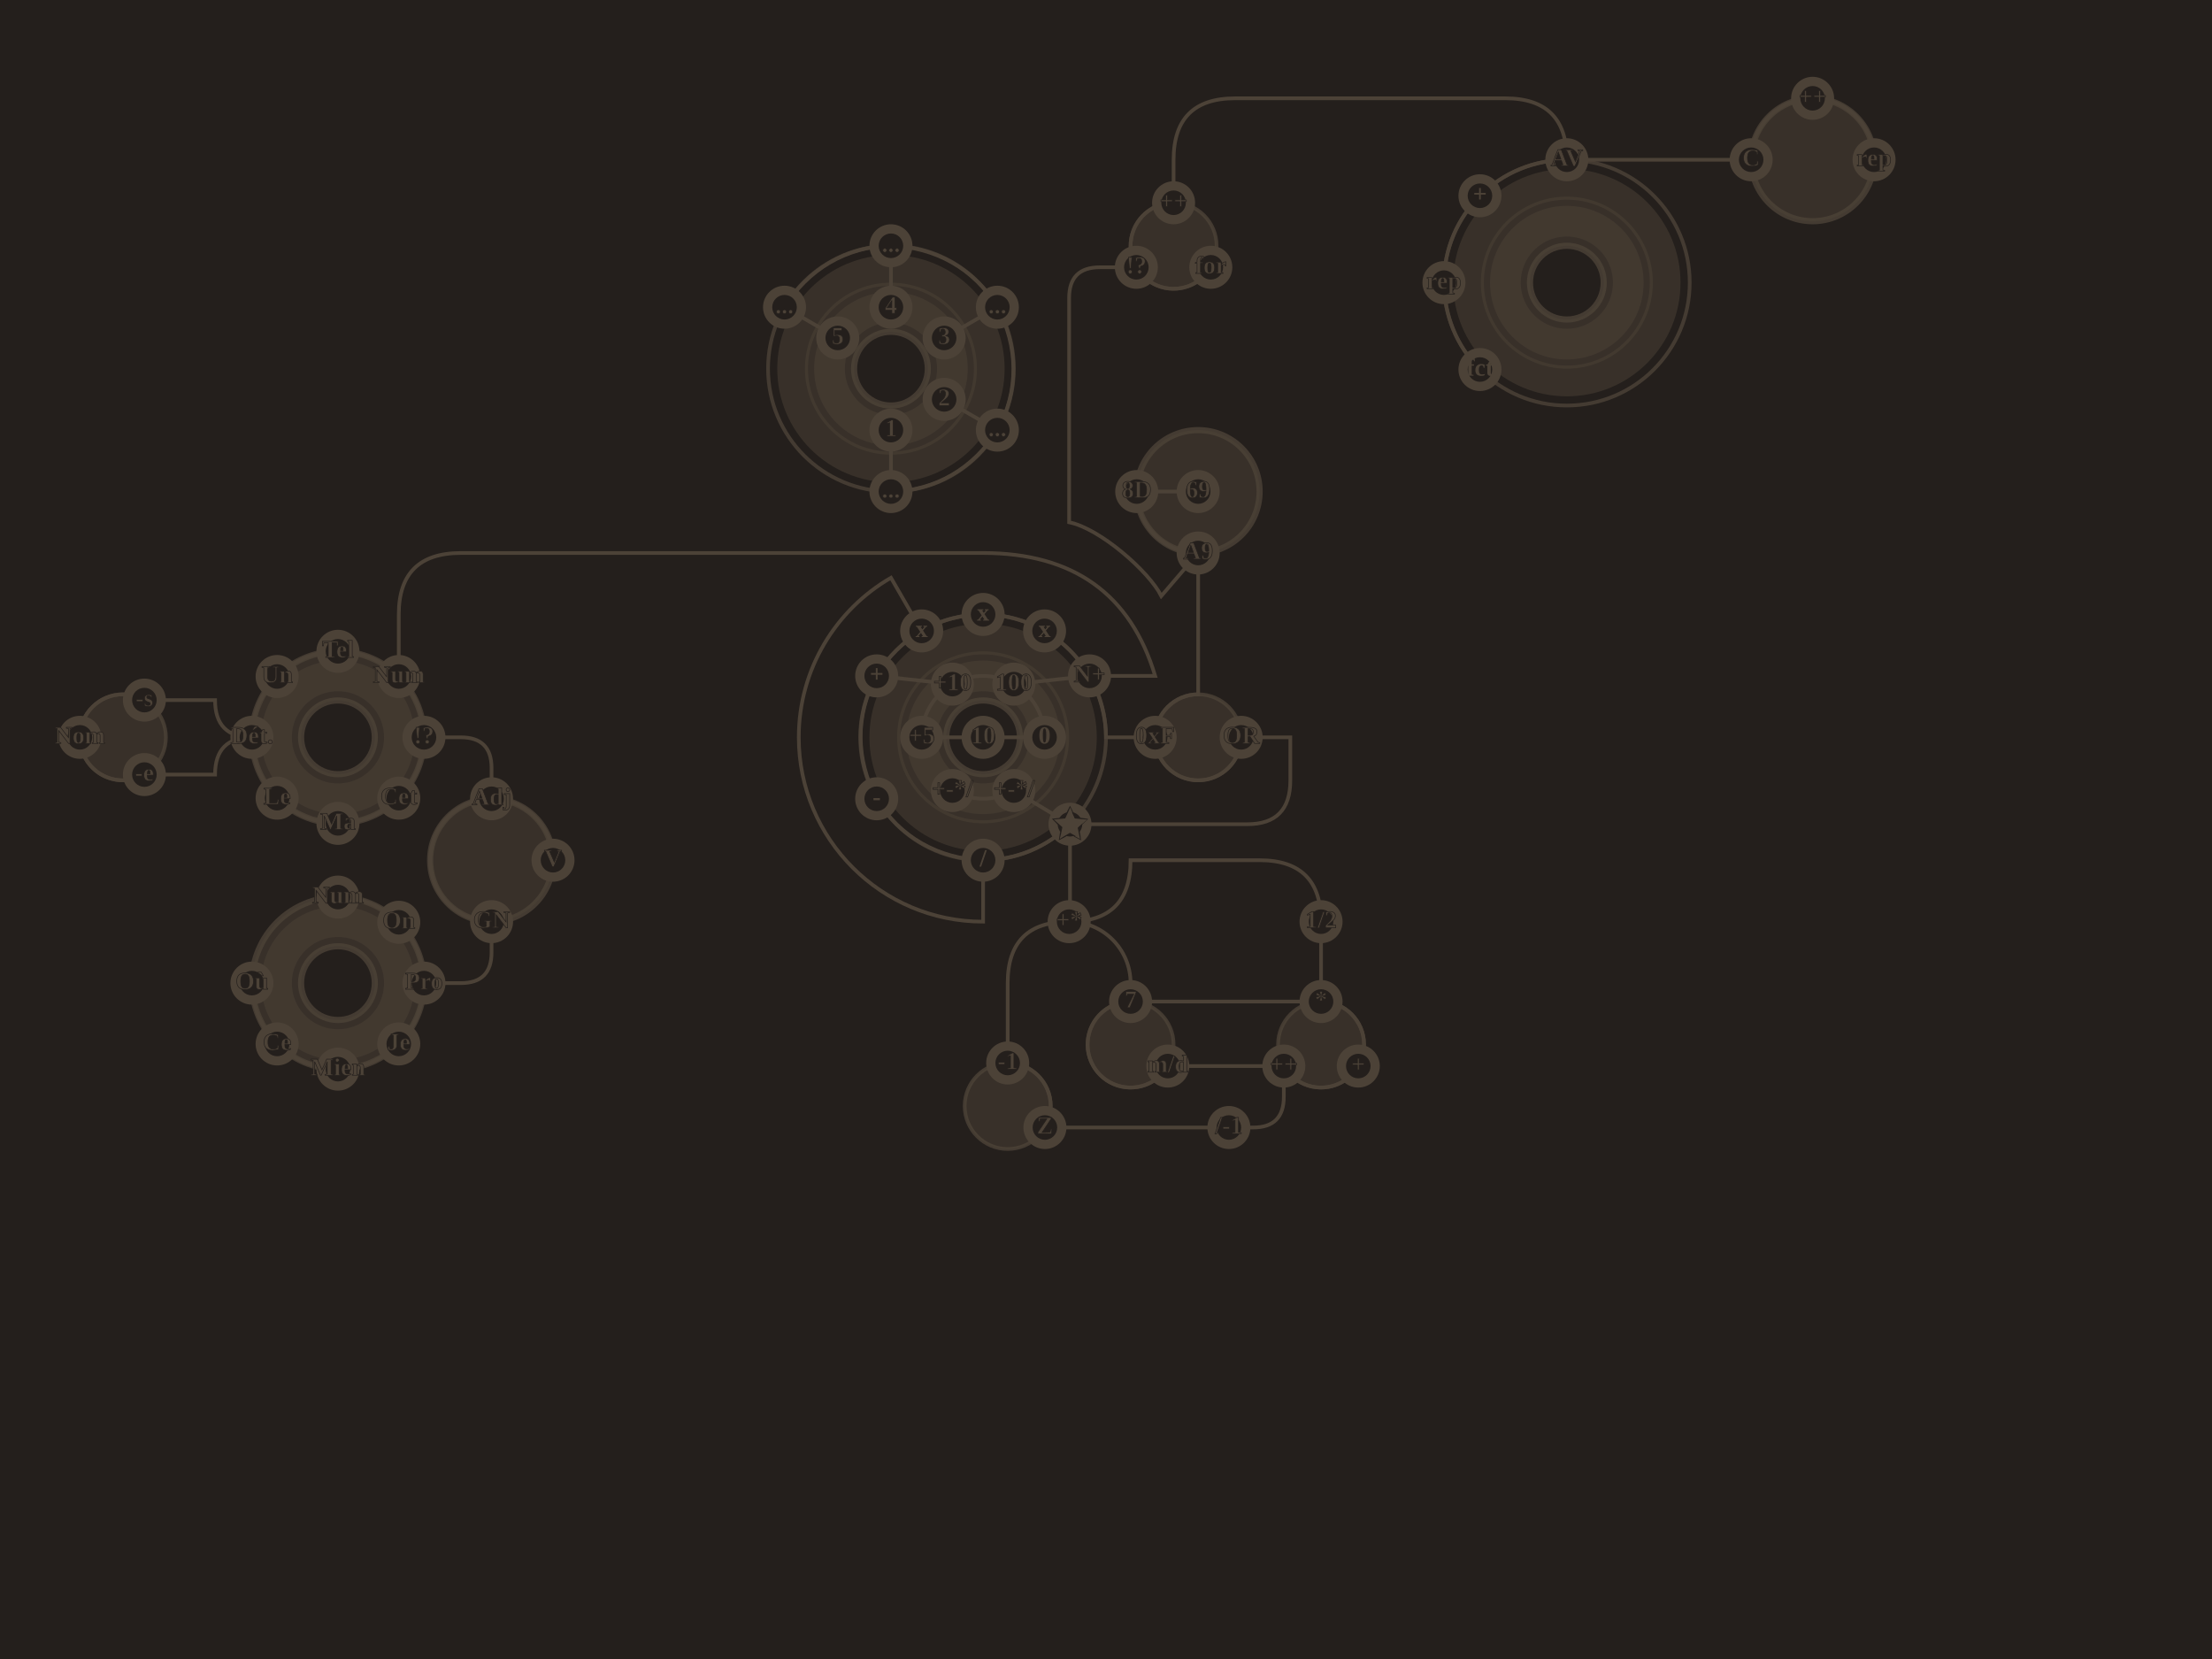
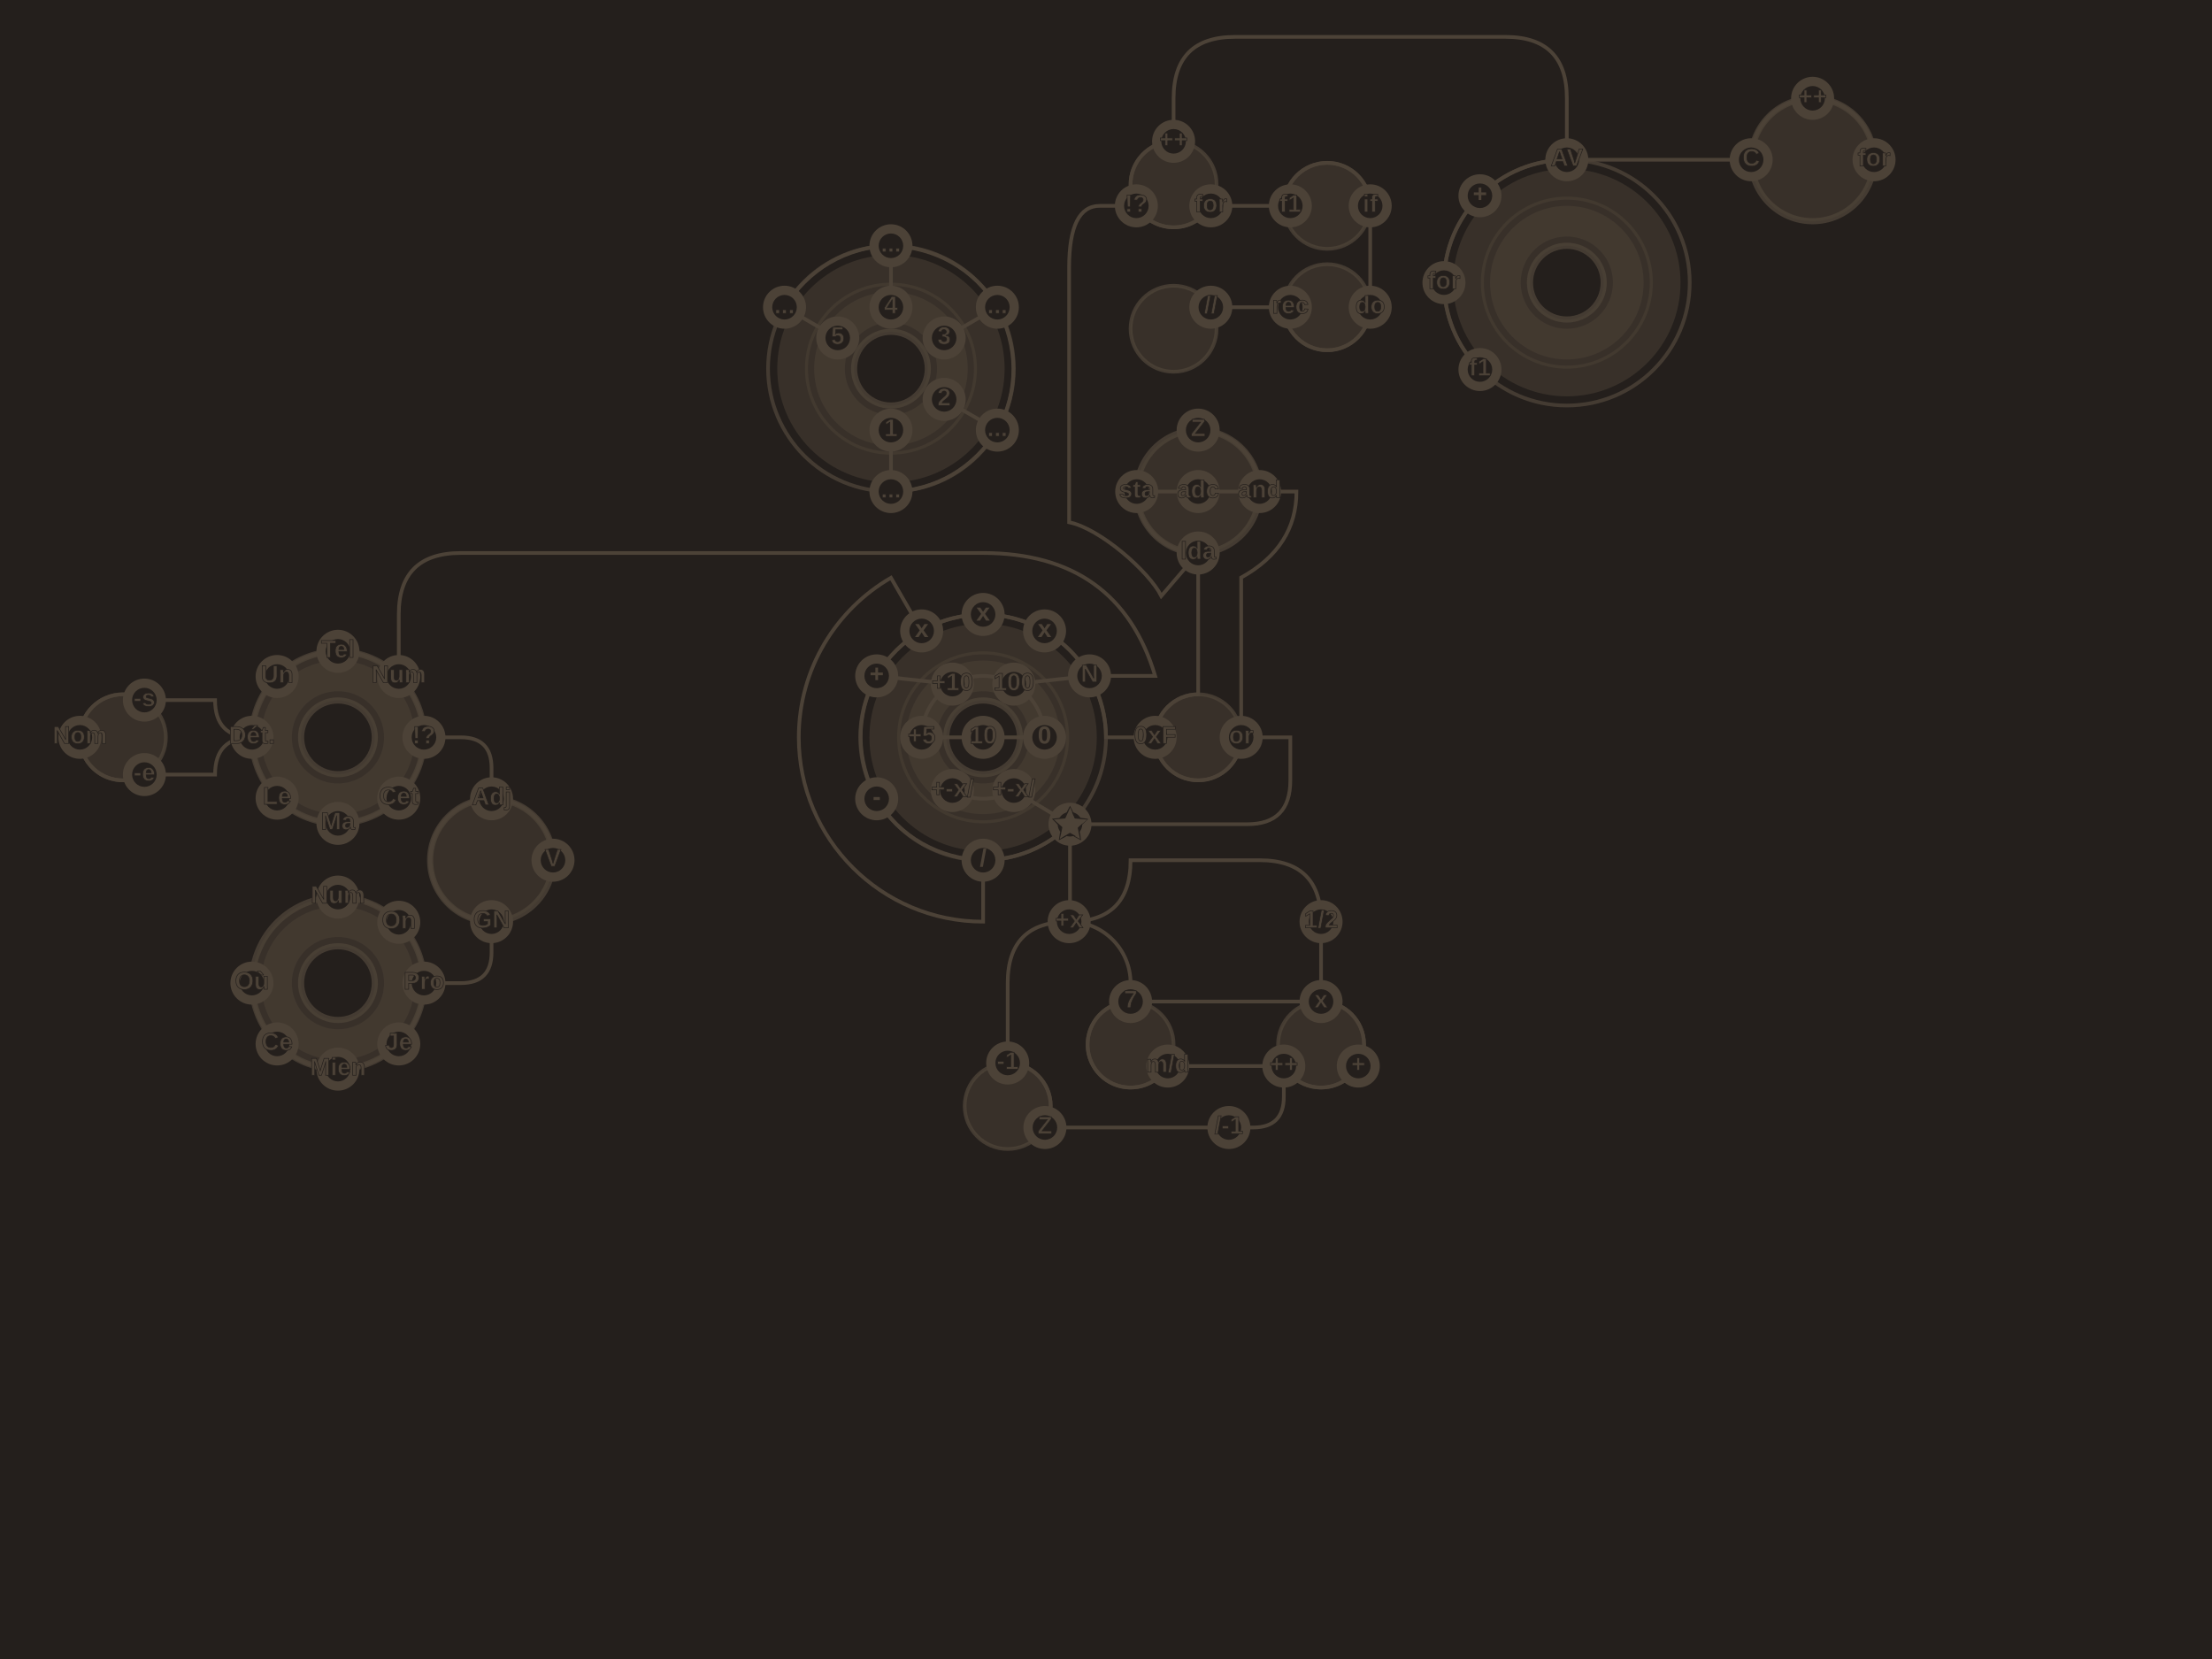
<svg xmlns="http://www.w3.org/2000/svg" xmlns:xlink="http://www.w3.org/1999/xlink" version="1.0" width="100%" height="100%" viewBox="0 0 360 270" id="skills">
  <defs id="defs2385">
    <style type="text/css">

        /* DEFAULT THEME : KRAKEN */

        .background rect                    { fill:#241f1c; }
        .background text                    { font-size:6px;fill:#4c4237; }
        .c1                                 { fill:#4c4237; }
        .available .c1                      { fill:#EEEE88; }
        .c2                                 { fill:#4c4237; }
        .c3                                 { fill:#241f1c; }
        .star                               { stroke:#241f1c;stroke-width:0.1;}
        #nodes text                         { font-size:4px;font-weight:bold;text-anchor:middle;
-                                               font-family:Times New Roman;stroke:#241f1c;stroke-width:0.1; fill:#4c4237;}
+                                               font-family:arial;stroke:#241f1c;stroke-width:0.1; fill:#4c4237;}
        #nodes text.nb                      { stroke:none; }
        .available.blue .c2                 { fill:#44BBFF; }
        .available.green .c2                { fill:#55EE22; }
        .available.yellow .c2               { fill:#FFFF00; }
        .available.orange .c2               { fill:#FF5522; }
        .available.red .c2                  { fill:#FF2200; }

        .star                               { fill:#4c4237; stroke:#241f1c;stroke-width:0.2;}
        .available.blue .star               { fill:#66CCFF; }
        .available.green .star              { fill:#88FF77; }
        .available.yellow .star             { fill:#FFFF77; }
        .available.orange .star             { fill:#FF7744; }
        .available.red .star                { fill:#FF4422; }

        .node                               { cursor:pointer; }
        #nodes .available.blue text         { fill:#44BBFF; }
        #nodes .available.green text        { fill:#55EE22; }
        #nodes .available.yellow text       { fill:#FFFF00; }
        #nodes .available.orange text       { fill:#FF5522; }
        #nodes .available.red text          { fill:#FF2200; }
        .link&gt;*                             { fill:none;stroke:#4c4237;stroke-width:0.6; }
        .available.link&gt;*                   { stroke:#EEEE88; }
        .rbg                                { fill:none;stroke:#4c4237;stroke-width:8;stroke-opacity:0.5; }
        .rgg                                { fill:#4c4237;fill-opacity:0.5; }
        .rfg                                { fill:none;stroke:#4c4237;stroke-width:5;stroke-opacity:0.5; }
        .rbd                                { fill:none;stroke:#4c4237;stroke-width:1;stroke-opacity:0.8; }
        .rbb                                { fill:none;stroke:#4c4237;stroke-width:.6;stroke-opacity:0.8; }

        rect.w                              { fill:none;stroke:#4c4237;stroke-width:.4;}
        text.w                              { font-size:4px;fill:#4c4237; text-anchor:middle; }

        .debug .dbg                         { display:inline; }
        .debug #release                     { display:none; }
        .dbg                                { display:none; }
        .available.current .c1              { fill:#EEEE88; stroke:#EEEE88; stroke-width:1; }
        .available.source .c1               { fill:#FF5555; stroke:#FF5555; stroke-width:1; }
        .available.dest .c1                 { fill:#80EEEE; stroke:#80EEEE; stroke-width:1; }
        .available.source.link&gt;*            { stroke:#FF5555; stroke-width:1; }
        .available.dest.link&gt;*              { stroke:#80EEEE; stroke-width:1; }

        /* THEME : NEMO */

        .Nemo .background rect              { fill:#66BBFF; }
        .Nemo .c1                           { fill:#88CCFF; }
        .Nemo .available .c1                { fill:white; }
        .Nemo .c2                           { fill:#66BBFF; }
        .Nemo .c3                           { fill:#336688; }
        .Nemo #nodes text                   { stroke:gray;fill:#336688;}
        .Nemo #nodes .available text        { fill:white; }
        .Nemo .link&gt;*                       { stroke:#88CCFF; }
        .Nemo .available.link&gt;*             { stroke:white;stroke-width:0.8; }

        .Nemo .rbg                          { stroke:white; }
        .Nemo .rgg                          { fill:white; }
        .Nemo .rfg                          { stroke:white; }
        .Nemo .rbd                          { stroke:white; }
        .Nemo .rbb                          { stroke:white; }

        /* THEME : Ulysse */
        .Ulysse .background rect              { fill:white; }
-         .Ulysse .c1                           { fill:#ddd; }
-         .Ulysse .available .c1                { fill:red; }
+         .Ulysse .c1                           { fill:black; }
+         .Ulysse .available .c1                { fill:red;stroke:red;stroke-width:1; }
        .Ulysse .c2                           { fill:gray; }
        .Ulysse .c3                           { fill:#eee; }
-         .Ulysse .link&gt;*                       { stroke:#ddd; }
-         .Ulysse #nodes text                   { stroke:black;fill:#eee;}
+         .Ulysse .link&gt;*                       { stroke:black; }
+         .Ulysse #nodes text                   { stroke:none;fill:black;}
        .Ulysse #nodes .available text        { fill:black; }
-         .Ulysse .available.link&gt;*             { stroke:red; }
+         .Ulysse .available.link&gt;*             { stroke:red; stroke-width:1.2;}
        .Ulysse .available .c2                { fill:#F88 !important; }
-         .Ulysse .rbg                          { stroke:gray; }
-         .Ulysse .rgg                          { fill:gray; }
-         .Ulysse .rfg                          { stroke:gray; }
-         .Ulysse .rbd                          { stroke:gray; }
-         .Ulysse .rbb                          { stroke:gray; }
+         .Ulysse .rbg                          { stroke:gray; stroke-width:0.5; stroke-opacity:1; }
+         .Ulysse .rgg                          { fill:none;stroke:gray;stroke-width:0.5; stroke-opacity:1; }
+         .Ulysse .rfg                          { stroke:gray; stroke-width:0.5; stroke-opacity:1; }
+         .Ulysse .rbd                          { stroke:gray; stroke-width:0.5; stroke-opacity:1; }
+         .Ulysse .rbb                          { stroke:gray; stroke-width:0.5; stroke-opacity:1; }


    </style>
  </defs>
  <g style="display:none;">
    <g id="r1">
      <circle cx="0" cy="0" r="7" class="rgg" />
      <circle cx="0" cy="0" r="7" class="rbb" />
    </g>
    <g id="r2">
      <circle cx="0" cy="0" r="10" class="rgg" />
      <circle cx="0" cy="0" r="10" class="rbd" />
    </g>
    <g id="r3">
      <circle cx="0" cy="0" r="10" class="rbg" />
      <circle cx="0" cy="0" r="10" class="rfg" />
      <circle cx="0" cy="0" r="6" class="rbd" />
      <circle cx="0" cy="0" r="14" class="rbd" />
    </g>
    <g id="r4">
      <circle cx="0" cy="0" r="10" class="rbg" />
      <circle cx="0" cy="0" r="10" class="rfg" />
      <circle cx="0" cy="0" r="6" class="rbd" />
      <circle cx="0" cy="0" r="16" class="rfg" />
      <circle cx="0" cy="0" r="20" class="rbb" />
    </g>
  </g>
  <g style="display:none;">
    <path id="l03.180" d="M 3.03,1.75 C 3.32,1.23 3.5,0.63 3.5,0 C 3.5,-1.93 1.93,-3.5 0,-3.5" />
    <path id="l06.180" d="M 0,6 C 3.312,6 6,3.312 6,0 C 6,-3.312 3.312,-6 0,-6" />
    <path id="l06.090" d="M 6,0 C 6,-3.312 3.312,-6 0,-6" />
    <path id="l07.180" d="M 0,7 C 3.864,7 7,3.864 7,0 C 7,-3.864 3.864,-7 0,-7" />
    <path id="l07.120" d="M 6.06,3.5 C 6.66,2.47 7,1.27 7,0 C 7,-3.864 3.864,-7 0,-7" />
    <path id="l07.090" d="M 7,0 C 7,-3.864 3.864,-7 0,-7" />
    <path id="l10.180" d="M 0,10 C 5.52,10 10,5.52 10,0 C 10,-5.52 5.52,-10 0,-10" />
    <path id="l10.090" d="M 10,0 C 10,-5.52 5.52,-10 0,-10" />
    <path id="l10.60" d="M 8.65,-5 C 6.92,-7.98 3.7,-10 0,-10" />
    <path id="l10.45" d="M 7.06,-7.06 C 5.25,-8.87 2.76,-10 0,-10" />
    <path id="l14.180" d="M 14,0 C 14,-7.728 7.728,-14 0,-14 C -7.728,-14 -14,-7.728 -14,0" />
    <path id="l14.135" d="M 0,14 C 7.728,14 14,7.728 14,0 C 14,-3.864 12.44,-7.37 9.90,-9.90" />
    <path id="l14.90" d="M 0,14 C 7.728,14 14,7.728 14,0" />
    <path id="l14.45" d="M 9.9,-9.9 C 7.37,-12.44 3.86,-14 0,-14" />
    <path id="l20.180" d="M 0,20 C 11.03,20 20,11.03 20,0 C 20,-11.03 11.03,-20 0,-20" />
    <path id="l20.90" d="M 20,0 C 20,-11.04 11.04,-20 0,-20" />
    <path id="l20.60" d="M 17.31,-10 C 13.62,-16.26 7.13,-19.79 0,-20" />
    <path id="l20.45" d="M 14.125,-14.125 C 10.505,-17.745 5.52,-20 0,-20" />
    <path id="l20.30" d="M 10,-17.31 C 7.05,-19.01 3.64,-20 0,-20" />
  </g>
  <g class="background">
    <rect width="640" height="480" x="0" y="0" id="mapbg" />
  </g>
  <g id="nodes">
    <g id="release">
      <g transform="translate(145,60)">
        <use x="0" y="0" xlink:href="#r4" />
        <g class="link s9001 d9002" transform="rotate(120)">
          <path d="M 17.31,-10 C 13.62,-16.26 7.13,-19.79 0,-20" />
        </g>
        <g class="link s9002 d9003" transform="rotate(60)">
          <path d="M 17.31,-10 C 13.62,-16.26 7.13,-19.79 0,-20" />
        </g>
        <g class="link s9003 d9004" transform="rotate(0)">
          <path d="M 17.31,-10 C 13.62,-16.26 7.13,-19.79 0,-20" />
        </g>
        <g class="link s9004 d9005" transform="rotate(-60)">
          <path d="M 17.31,-10 C 13.62,-16.26 7.13,-19.79 0,-20" />
        </g>
        <g class="link s9001 d9011">
          <path d="M 0,20 L 0,10" />
        </g>
        <g class="link s9002 d9012">
          <path d="M 17.32,10 L 8.66,5" />
        </g>
        <g class="link s9003 d9013">
          <path d="M 17.32,-10 L 8.66,-5" />
        </g>
        <g class="link s9004 d9014">
          <path d="M 0,-20 L 0,-10" />
        </g>
        <g class="link s9005 d9015">
          <path d="M -17.32,-10 L -8.66,-5" />
        </g>
        <g id="9001" transform="translate(0,20)" class="blue node">
          <circle cx="0" cy="0" r="3.5" class="c1" />
          <circle cx="0" cy="0" r="3" class="c2" />
          <circle cx="0" cy="0" r="2" class="c3" />
          <text y="1">...</text>
        </g>
        <g id="9002" transform="translate(17.32,10)" class="green node">
          <circle cx="0" cy="0" r="3.5" class="c1" />
          <circle cx="0" cy="0" r="3" class="c2" />
          <circle cx="0" cy="0" r="2" class="c3" />
          <text y="1">...</text>
        </g>
        <g id="9003" transform="translate(17.32,-10)" class="yellow node">
          <circle cx="0" cy="0" r="3.5" class="c1" />
          <circle cx="0" cy="0" r="3" class="c2" />
          <circle cx="0" cy="0" r="2" class="c3" />
          <text y="1">...</text>
        </g>
        <g id="9004" transform="translate(0,-20)" class="orange node">
          <circle cx="0" cy="0" r="3.5" class="c1" />
          <circle cx="0" cy="0" r="3" class="c2" />
          <circle cx="0" cy="0" r="2" class="c3" />
          <text y="1">...</text>
        </g>
        <g id="9005" transform="translate(-17.32,-10)" class="red node">
          <circle cx="0" cy="0" r="3.5" class="c1" />
          <circle cx="0" cy="0" r="3" class="c2" />
          <circle cx="0" cy="0" r="2" class="c3" />
          <text y="1">...</text>
        </g>
        <g id="9011" transform="translate(0,10)" class="blue node">
          <circle cx="0" cy="0" r="3.5" class="c1" />
          <circle cx="0" cy="0" r="3" class="c2" />
          <circle cx="0" cy="0" r="2" class="c3" />
          <text y="1">1</text>
        </g>
        <g id="9012" transform="translate(8.66,5)" class="green node">
          <circle cx="0" cy="0" r="3.5" class="c1" />
          <circle cx="0" cy="0" r="3" class="c2" />
          <circle cx="0" cy="0" r="2" class="c3" />
          <text y="1">2</text>
        </g>
        <g id="9013" transform="translate(8.66,-5)" class="yellow node">
          <circle cx="0" cy="0" r="3.5" class="c1" />
          <circle cx="0" cy="0" r="3" class="c2" />
          <circle cx="0" cy="0" r="2" class="c3" />
          <text y="1">3</text>
        </g>
        <g id="9014" transform="translate(0,-10)" class="orange node">
          <circle cx="0" cy="0" r="3.5" class="c1" />
          <circle cx="0" cy="0" r="3" class="c2" />
          <circle cx="0" cy="0" r="2" class="c3" />
          <text y="1">4</text>
        </g>
        <g id="9015" transform="translate(-8.66,-5)" class="red node">
          <circle cx="0" cy="0" r="3.5" class="c1" />
          <circle cx="0" cy="0" r="3" class="c2" />
          <circle cx="0" cy="0" r="2" class="c3" />
          <text y="1">5</text>
        </g>
      </g>
      <g transform="translate(40,120)">
        <g transform="translate(-20,0)">
          <use x="0" y="0" xlink:href="#r1" />
          <g class="link s10001 d10002" transform="rotate(-90)">
            <path d="M 6.06,3.5 C 6.66,2.47 7,1.27 7,0 C 7,-3.864 3.864,-7 0,-7" />
          </g>
          <g class="link s10001 d10003" transform="rotate(150)">
            <path d="M 6.06,3.5 C 6.66,2.47 7,1.27 7,0 C 7,-3.864 3.864,-7 0,-7" />
          </g>
          <g class="link s10002 d10011">
            <path d="M 3.5,-6.06 L 15,-6.06 Q 15,0 21,0" />
          </g>
          <g class="link s10003 d10011">
            <path d="M 3.5,6.06 L 15,6.06 Q 15,0 21,0" />
          </g>
          <g id="10001" transform="translate(-7,0)" class="blue node">
            <circle cx="0" cy="0" r="3.5" class="c1" />
            <circle cx="0" cy="0" r="3" class="c2" />
            <circle cx="0" cy="0" r="2" class="c3" />
            <text y="1">Nom</text>
          </g>
          <g id="10002" transform="translate(3.5,-6.06)" class="blue node">
            <circle cx="0" cy="0" r="3.5" class="c1" />
            <circle cx="0" cy="0" r="3" class="c2" />
            <circle cx="0" cy="0" r="2" class="c3" />
            <text y="1">-s</text>
          </g>
          <g id="10003" transform="translate(3.5,6.06)" class="blue node">
            <circle cx="0" cy="0" r="3.5" class="c1" />
            <circle cx="0" cy="0" r="3" class="c2" />
            <circle cx="0" cy="0" r="2" class="c3" />
            <text y="1">-e</text>
          </g>
        </g>
        <g transform="translate(15,0)">
          <use x="0" y="0" xlink:href="#r3" />
          <g class="link s10011 d10012" transform="rotate(-90)">
            <path d="M 9.9,-9.9 C 7.37,-12.44 3.86,-14 0,-14" />
          </g>
          <g class="link s10012 d10013" transform="rotate(-45)">
            <path d="M 9.9,-9.9 C 7.37,-12.44 3.86,-14 0,-14" />
          </g>
          <g class="link s10013 d10014" transform="rotate(0)">
            <path d="M 9.9,-9.9 C 7.37,-12.44 3.86,-14 0,-14" />
          </g>
          <g class="link s10014 d10018" transform="rotate(45)">
            <path d="M 9.9,-9.9 C 7.37,-12.44 3.86,-14 0,-14" />
          </g>
          <g class="link s10011 d10015" transform="rotate(-135)">
            <path d="M 9.9,-9.9 C 7.37,-12.44 3.86,-14 0,-14" />
          </g>
          <g class="link s10015 d10016" transform="rotate(180)">
            <path d="M 9.9,-9.9 C 7.37,-12.44 3.86,-14 0,-14" />
          </g>
          <g class="link s10016 d10017" transform="rotate(135)">
            <path d="M 9.9,-9.9 C 7.37,-12.44 3.86,-14 0,-14" />
          </g>
          <g class="link s10017 d10018" transform="rotate(90)">
            <path d="M 9.9,-9.9 C 7.37,-12.44 3.86,-14 0,-14" />
          </g>
          <g class="link s8 d10014">
            <path d="M 9.9,-9.9 L 9.9,-20 Q 9.9,-30 20,-30 L 105,-30 Q 127,-30 133,-10 L 123,-10" />
          </g>
          <g class="link s10018 d10051">
            <path d="M 14,0 L 20,0 Q 25,0 25,5 L 25,10" />
          </g>
          <g id="10011" transform="translate(-14,0)" class="blue node">
            <circle cx="0" cy="0" r="3.5" class="c1" />
            <circle cx="0" cy="0" r="3" class="c2" />
            <circle cx="0" cy="0" r="2" class="c3" />
            <text y="1">Dét.</text>
          </g>
          <g id="10012" transform="translate(-9.9,-9.9)" class="blue node">
            <circle cx="0" cy="0" r="3.5" class="c1" />
            <circle cx="0" cy="0" r="3" class="c2" />
            <circle cx="0" cy="0" r="2" class="c3" />
            <text y="1">Un</text>
          </g>
          <g id="10013" transform="translate(-0,-14)" class="green node">
            <circle cx="0" cy="0" r="3.5" class="c1" />
            <circle cx="0" cy="0" r="3" class="c2" />
            <circle cx="0" cy="0" r="2" class="c3" />
            <text y="1">Tel</text>
          </g>
          <g id="10014" transform="translate(9.9,-9.9)" class="yellow node">
            <circle cx="0" cy="0" r="3.5" class="c1" />
            <circle cx="0" cy="0" r="3" class="c2" />
            <circle cx="0" cy="0" r="2" class="c3" />
            <text y="1">Num</text>
          </g>
          <g id="10015" transform="translate(-9.9,9.9)" class="blue node">
            <circle cx="0" cy="0" r="3.5" class="c1" />
            <circle cx="0" cy="0" r="3" class="c2" />
            <circle cx="0" cy="0" r="2" class="c3" />
            <text y="1">Le</text>
          </g>
          <g id="10016" transform="translate(0,14)" class="green node">
            <circle cx="0" cy="0" r="3.5" class="c1" />
            <circle cx="0" cy="0" r="3" class="c2" />
            <circle cx="0" cy="0" r="2" class="c3" />
            <text y="1">Ma</text>
          </g>
          <g id="10017" transform="translate(9.9,9.9)" class="green node">
            <circle cx="0" cy="0" r="3.5" class="c1" />
            <circle cx="0" cy="0" r="3" class="c2" />
            <circle cx="0" cy="0" r="2" class="c3" />
            <text y="1">Cet</text>
          </g>
          <g id="10018" transform="translate(14,0)" class="yellow node">
            <circle cx="0" cy="0" r="3.5" class="c1" />
            <circle cx="0" cy="0" r="3" class="c2" />
            <circle cx="0" cy="0" r="2" class="c3" />
            <text y="1">!?</text>
          </g>
        </g>
        <g transform="translate(40,20)">
          <use x="0" y="0" xlink:href="#r2" />
          <g class="link s10051 d10052" transform="rotate(180)">
            <path d="M 0,10 C 5.52,10 10,5.52 10,0 C 10,-5.52 5.52,-10 0,-10" />
          </g>
          <g class="link s10051 d10501" transform="rotate(0)">
            <path d="M 10,0 C 10,-5.52 5.52,-10 0,-10" />
          </g>
          <g class="link s10052 d10111">
            <path d="M 0,10 L 0,15 Q 0,20 -5,20 L -11,20" />
          </g>
          <g id="10051" transform="translate(0,-10)" class="blue node">
            <circle cx="0" cy="0" r="3.5" class="c1" />
            <circle cx="0" cy="0" r="3" class="c2" />
            <circle cx="0" cy="0" r="2" class="c3" />
            <text y="1">Adj</text>
          </g>
          <g id="10052" transform="translate(0,10)" class="blue node">
            <circle cx="0" cy="0" r="3.5" class="c1" />
            <circle cx="0" cy="0" r="3" class="c2" />
            <circle cx="0" cy="0" r="2" class="c3" />
            <text y="1">GN</text>
          </g>
          <g id="10501" transform="translate(10,0)" class="blue node">
            <circle cx="0" cy="0" r="3.5" class="c1" />
            <circle cx="0" cy="0" r="3" class="c2" />
            <circle cx="0" cy="0" r="2" class="c3" />
            <text y="1">V</text>
          </g>
        </g>
        <g transform="translate(15,40)">
          <use x="0" y="0" xlink:href="#r3" />
          <g class="link s10111 d10112" transform="rotate(45)">
            <path d="M 9.9,-9.9 C 7.37,-12.44 3.86,-14 0,-14" />
          </g>
          <g class="link s10112 d10114" transform="rotate(0)">
            <path d="M 9.9,-9.9 C 7.37,-12.44 3.86,-14 0,-14" />
          </g>
          <g class="link s10111 d10115" transform="rotate(90)">
            <path d="M 9.9,-9.9 C 7.37,-12.44 3.86,-14 0,-14" />
          </g>
          <g class="link s10115 d10116" transform="rotate(135)">
            <path d="M 9.9,-9.9 C 7.37,-12.44 3.86,-14 0,-14" />
          </g>
          <g class="link s10116 d10117" transform="rotate(180)">
            <path d="M 9.9,-9.9 C 7.37,-12.44 3.86,-14 0,-14" />
          </g>
          <g class="link s10117 d10118" transform="rotate(225)">
            <path d="M 9.9,-9.9 C 7.37,-12.44 3.86,-14 0,-14" />
          </g>
          <g id="10111" transform="translate(14,0)" class="blue node">
            <circle cx="0" cy="0" r="3.5" class="c1" />
            <circle cx="0" cy="0" r="3" class="c2" />
            <circle cx="0" cy="0" r="2" class="c3" />
            <text y="1">Pro</text>
          </g>
          <g id="10112" transform="translate(9.9,-9.9)" class="blue node">
            <circle cx="0" cy="0" r="3.5" class="c1" />
            <circle cx="0" cy="0" r="3" class="c2" />
            <circle cx="0" cy="0" r="2" class="c3" />
            <text y="1">On</text>
          </g>
          <g id="10114" transform="translate(0,-14)" class="blue node">
            <circle cx="0" cy="0" r="3.5" class="c1" />
            <circle cx="0" cy="0" r="3" class="c2" />
            <circle cx="0" cy="0" r="2" class="c3" />
            <text y="1">Num</text>
          </g>
          <g id="10115" transform="translate(9.9,9.9)" class="blue node">
            <circle cx="0" cy="0" r="3.5" class="c1" />
            <circle cx="0" cy="0" r="3" class="c2" />
            <circle cx="0" cy="0" r="2" class="c3" />
            <text y="1">Je</text>
          </g>
          <g id="10116" transform="translate(0,14)" class="blue node">
            <circle cx="0" cy="0" r="3.5" class="c1" />
            <circle cx="0" cy="0" r="3" class="c2" />
            <circle cx="0" cy="0" r="2" class="c3" />
            <text y="1">Mien</text>
          </g>
          <g id="10117" transform="translate(-9.9,9.9)" class="blue node">
            <circle cx="0" cy="0" r="3.5" class="c1" />
            <circle cx="0" cy="0" r="3" class="c2" />
            <circle cx="0" cy="0" r="2" class="c3" />
            <text y="1">Ce</text>
          </g>
          <g id="10118" transform="translate(-14,0)" class="blue node">
            <circle cx="0" cy="0" r="3.5" class="c1" />
            <circle cx="0" cy="0" r="3" class="c2" />
            <circle cx="0" cy="0" r="2" class="c3" />
            <text y="1">Où</text>
          </g>
        </g>
      </g>
      <g transform="translate(160,120)">
        <use x="0" y="0" xlink:href="#r4" />
        <g class="link s1 d2">
          <line x1="0" y1="0" x2="-10" y2="0" />
        </g>
        <g class="link s1 d3">
          <line x1="0" y1="0" x2="10" y2="0" />
        </g>
        <g class="link s2 d5">
          <path d="M 8.65,-5 C 6.92,-7.98 3.7,-10 0,-10" transform="rotate(270)" />
        </g>
        <g class="link s3 d4">
          <path d="M 8.65,-5 C 6.92,-7.98 3.7,-10 0,-10" transform="rotate(30)" />
        </g>
        <g class="link s4 d5">
          <path d="M 8.65,-5 C 6.92,-7.98 3.7,-10 0,-10" transform="rotate(330)" />
        </g>
        <g class="link s12 d13">
          <path d="M 14.125,-14.125 C 10.505,-17.745 5.52,-20 0,-20" transform="rotate(135)" />
        </g>
        <g class="link s5 d10">
          <line x1="-17.32" y1="-10" x2="-5" y2="-8.66" />
        </g>
        <g class="link s4 d8">
          <line x1="17.32" y1="-10" x2="5" y2="-8.66" />
        </g>
        <g class="link s13 d14">
          <line x1="14.14" y1="14.14" x2="5" y2="8.66" />
        </g>
        <g class="link s14 d15">
          <path d="M 8.65,-5 C 6.92,-7.98 3.7,-10 0,-10" transform="rotate(150)" />
        </g>
        <g class="link s6 d7">
          <path d="M 10,-17.31 C 7.05,-19.01 3.64,-20 0,-20" transform="rotate(0)" />
        </g>
        <g class="link s8 d6">
          <path d="M 10,-17.31 C 7.05,-19.01 3.64,-20 0,-20" transform="rotate(30)" />
        </g>
        <g class="link s7 d9">
          <path d="M 10,-17.31 C 7.05,-19.01 3.64,-20 0,-20" transform="rotate(-30)" />
        </g>
        <g class="link s10 d9">
          <path d="M 10,-17.31 C 7.05,-19.01 3.64,-20 0,-20" transform="rotate(-60)" />
        </g>
        <g class="link s10 d11">
          <path d="M 17.31,-10 C 13.62,-16.26 7.13,-19.79 0,-20" transform="rotate(-120)" />
        </g>
        <g class="link s11 d12">
          <path d="M 17.31,-10 C 13.62,-16.26 7.13,-19.79 0,-20" transform="rotate(180)" />
        </g>
        <g class="link s8 d21">
          <path d="M 17.32,-10 Q 20,-5 20,0 L 28,0" />
        </g>
        <g class="link s13 d22">
          <path d="M 14.14,14.14 L 43,14.14 Q 50,14.14 50,7 L50,0 L 42,0" />
        </g>
        <g class="link s9 d12">
          <path d="M -10,-17.31 L -15,-25.97 C -23.96,-20.78 -30,-11.1 -30,0 C -30,16.56 -16.56,30 0,30 L 0,20" />
        </g>
        <g class="link s13 d31">
          <line x1="14.14" y1="14.14" x2="14.14" y2="30" />
        </g>
        <g id="1" transform="translate(0,0)" class="blue node">
          <circle cx="0" cy="0" r="3.5" class="c1" />
          <circle cx="0" cy="0" r="3" class="c2" />
          <circle cx="0" cy="0" r="2" class="c3" />
          <text y="1">10</text>
        </g>
        <g id="2" transform="translate(-10,0)" class="blue node">
          <circle cx="0" cy="0" r="3.5" class="c1" />
          <circle cx="0" cy="0" r="3" class="c2" />
          <circle cx="0" cy="0" r="2" class="c3" />
          <text y="1">+5</text>
        </g>
        <g id="3" transform="translate(10,0)" class="blue node">
          <circle cx="0" cy="0" r="3.5" class="c1" />
          <circle cx="0" cy="0" r="3" class="c2" />
          <circle cx="0" cy="0" r="2" class="c3" />
          <text y="1" class="nb">0</text>
        </g>
        <g id="4" transform="translate(5,-8.66)" class="blue node">
          <circle cx="0" cy="0" r="3.5" class="c1" />
          <circle cx="0" cy="0" r="3" class="c2" />
          <circle cx="0" cy="0" r="2" class="c3" />
          <text y="1">100</text>
        </g>
        <g id="5" transform="translate(-5,-8.66)" class="blue node">
          <circle cx="0" cy="0" r="3.5" class="c1" />
          <circle cx="0" cy="0" r="3" class="c2" />
          <circle cx="0" cy="0" r="2" class="c3" />
          <text y="1">+10</text>
        </g>
        <g id="6" transform="translate(10,-17.32)" class="blue node">
          <circle cx="0" cy="0" r="3.5" class="c1" />
          <circle cx="0" cy="0" r="3" class="c2" />
          <circle cx="0" cy="0" r="2" class="c3" />
          <text y="1" class="nb">x</text>
        </g>
        <g id="7" transform="translate(0,-20)" class="green node">
          <circle cx="0" cy="0" r="3.5" class="c1" />
          <circle cx="0" cy="0" r="3" class="c2" />
          <circle cx="0" cy="0" r="2" class="c3" />
          <text y="1" class="nb">x</text>
        </g>
        <g id="8" transform="translate(17.32,-10)" class="green node">
          <circle cx="0" cy="0" r="3.5" class="c1" />
          <circle cx="0" cy="0" r="3" class="c2" />
          <circle cx="0" cy="0" r="2" class="c3" />
-           <text y="1">N+</text>
+           <text y="1">N</text>
        </g>
        <g id="9" transform="translate(-10,-17.32)" class="yellow node">
          <circle cx="0" cy="0" r="3.5" class="c1" />
          <circle cx="0" cy="0" r="3" class="c2" />
          <circle cx="0" cy="0" r="2" class="c3" />
          <text y="1" class="nb">x</text>
        </g>
        <g id="10" transform="translate(-17.32,-10)" class="blue node">
          <circle cx="0" cy="0" r="3.5" class="c1" />
          <circle cx="0" cy="0" r="3" class="c2" />
          <circle cx="0" cy="0" r="2" class="c3" />
          <text y="1" class="nb">+</text>
        </g>
        <g id="11" transform="translate(-17.32,10)" class="green node">
          <circle cx="0" cy="0" r="3.5" class="c1" />
          <circle cx="0" cy="0" r="3" class="c2" />
          <circle cx="0" cy="0" r="2" class="c3" />
          <text y="1" class="nb">-</text>
        </g>
        <g id="12" transform="translate(0,20)" class="green node">
          <circle cx="0" cy="0" r="3.5" class="c1" />
          <circle cx="0" cy="0" r="3" class="c2" />
          <circle cx="0" cy="0" r="2" class="c3" />
          <text y="1" class="nb">/</text>
        </g>
        <g id="13" transform="translate(14.14,14.14)" class="yellow node">
          <circle cx="0" cy="0" r="3.5" class="c1" />
          <circle cx="0" cy="0" r="3" class="c2" />
          <circle cx="0" cy="0" r="2" class="c3" />
          <path class="star" d="M 0,-2.9 C 0.02,-2.9 0.80,-1.04 0.82,-1.03 C 0.84,-1.02 2.84,-0.84 2.85,-0.82 C 2.86,-0.81 1.34,0.51 1.33,0.53 C 1.32,0.55 1.78,2.51 1.76,2.52 C 1.74,2.54 0.02,1.5 0,1.5 C -0.02,1.5 -1.74,2.54 -1.76,2.53 C -1.78,2.51 -1.32,0.55 -1.33,0.53 C -1.34,0.51 -2.86,-0.80 -2.85,-0.83 C -2.84,-0.84 -0.84,-1.02 -0.82,-1.03 C -0.80,-1.04 -0.02,-2.9 0,-2.9 z" />
        </g>
        <g id="14" transform="translate(5,8.66)" class="orange node">
          <circle cx="0" cy="0" r="3.5" class="c1" />
          <circle cx="0" cy="0" r="3" class="c2" />
          <circle cx="0" cy="0" r="2" class="c3" />
-           <text y="1">+-*/</text>
+           <text y="1">+-x/</text>
        </g>
        <g id="15" transform="translate(-5,8.66)" class="red node">
          <circle cx="0" cy="0" r="3.5" class="c1" />
          <circle cx="0" cy="0" r="3" class="c2" />
          <circle cx="0" cy="0" r="2" class="c3" />
-           <text y="1">+-*/</text>
+           <text y="1">+-x/</text>
        </g>
      </g>
      <g transform="translate(174,160)">
        <g class="link s31 d51">
          <path d="M 0,-10 Q -10,-10 -10,0 L -10,13" />
        </g>
        <g class="link s31 d61">
          <path d="M 10,0 C 10,-5.52 5.52,-10 0,-10" transform="rotate(0)" />
        </g>
        <g class="link s31 d71">
          <path d="M 0,-10 Q 10,-10 10,-20 L 31,-20 Q 41,-20 41,-10" />
        </g>
        <g class="link s61 d72">
          <path d="M 10,3 L 41,3" />
        </g>
        <g class="link s62 d74">
          <path d="M 16,13.5 L 35,13.5" />
        </g>
        <g id="31" transform="translate(0,-10)" class="blue node">
          <circle cx="0" cy="0" r="3.5" class="c1" />
          <circle cx="0" cy="0" r="3" class="c2" />
          <circle cx="0" cy="0" r="2" class="c3" />
-           <text y="1">+*</text>
+           <text y="1">+x</text>
        </g>
        <g transform="translate(-10,20)">
          <use x="0" y="0" xlink:href="#r1" />
          <g class="link s51 d52">
            <path d="M 6.06,3.5 C 6.66,2.47 7,1.27 7,0 C 7,-3.864 3.864,-7 0,-7" transform="rotate(0)" />
          </g>
          <g class="link s52 d75">
            <path d="M 6.06,3.5 L 36,3.5" />
          </g>
          <g id="51" transform="translate(0,-7)" class="blue node">
            <circle cx="0" cy="0" r="3.5" class="c1" />
            <circle cx="0" cy="0" r="3" class="c2" />
            <circle cx="0" cy="0" r="2" class="c3" />
            <text y="1">-1</text>
          </g>
          <g id="52" transform="translate(6.06,3.5)" class="blue node">
            <circle cx="0" cy="0" r="3.5" class="c1" />
            <circle cx="0" cy="0" r="3" class="c2" />
            <circle cx="0" cy="0" r="2" class="c3" />
            <text y="1">Z</text>
          </g>
        </g>
        <g transform="translate(10,10)">
          <use x="0" y="0" xlink:href="#r1" />
          <g class="link s61 d62">
            <path d="M 6.06,3.5 C 6.66,2.47 7,1.27 7,0 C 7,-3.864 3.864,-7 0,-7" transform="rotate(-120)" />
            <path d="M 6.06,3.5 C 6.66,2.47 7,1.27 7,0 C 7,-3.864 3.864,-7 0,-7" transform="rotate(120)" />
          </g>
          <g id="61" transform="translate(0,-7)" class="green node">
            <circle cx="0" cy="0" r="3.5" class="c1" />
            <circle cx="0" cy="0" r="3" class="c2" />
            <circle cx="0" cy="0" r="2" class="c3" />
            <text y="1">7</text>
          </g>
          <g id="62" transform="translate(6.06,3.5)" class="yellow node">
            <circle cx="0" cy="0" r="3.5" class="c1" />
            <circle cx="0" cy="0" r="3" class="c2" />
            <circle cx="0" cy="0" r="2" class="c3" />
            <text y="1">m/d</text>
          </g>
        </g>
      </g>
      <g transform="translate(215,170)">
        <use x="0" y="0" xlink:href="#r1" />
        <g class="link s71 d72">
          <path d="M 0,-20 L 0,-7" />
        </g>
        <g class="link s72 d73">
          <path d="M 6.06,3.5 C 6.66,2.47 7,1.27 7,0 C 7,-3.864 3.864,-7 0,-7" transform="rotate(0)" />
        </g>
        <g class="link s73 d74">
          <path d="M 6.06,3.5 C 6.66,2.47 7,1.27 7,0 C 7,-3.864 3.864,-7 0,-7" transform="rotate(120)" />
        </g>
        <g class="link s74 d75">
          <path d="M -6.06,3.5 L -6.06,8.5 Q -6.06,13.5 -11.06,13.5 L -15,13.5" />
        </g>
        <g id="71" transform="translate(0,-20)" class="green node">
          <circle cx="0" cy="0" r="3.5" class="c1" />
          <circle cx="0" cy="0" r="3" class="c2" />
          <circle cx="0" cy="0" r="2" class="c3" />
          <text y="1">1/2</text>
        </g>
        <g id="72" transform="translate(0,-7)" class="green node">
          <circle cx="0" cy="0" r="3.5" class="c1" />
          <circle cx="0" cy="0" r="3" class="c2" />
          <circle cx="0" cy="0" r="2" class="c3" />
-           <text y="1">*</text>
+           <text y="1">x</text>
        </g>
        <g id="73" transform="translate(6.06,3.5)" class="green node">
          <circle cx="0" cy="0" r="3.5" class="c1" />
          <circle cx="0" cy="0" r="3" class="c2" />
          <circle cx="0" cy="0" r="2" class="c3" />
          <text y="1">+</text>
        </g>
        <g id="74" transform="translate(-6.06,3.5)" class="yellow node">
          <circle cx="0" cy="0" r="3.5" class="c1" />
          <circle cx="0" cy="0" r="3" class="c2" />
          <circle cx="0" cy="0" r="2" class="c3" />
          <text y="1">++</text>
        </g>
        <g id="75" transform="translate(-15,13.5)" class="orange node">
          <circle cx="0" cy="0" r="3.5" class="c1" />
          <circle cx="0" cy="0" r="3" class="c2" />
          <circle cx="0" cy="0" r="2" class="c3" />
          <text y="1">/-1</text>
        </g>
      </g>
      <g transform="translate(195,120)">
        <use x="0" y="0" xlink:href="#r1" />
        <g class="link s21 d22">
          <path d="M 0,7 C 3.864,7 7,3.864 7,0 C 7,-3.864 3.864,-7 0,-7" transform="rotate(90)" />
        </g>
        <g class="link s21 d1501">
          <path d="M -7,0 C -7,-3.864 -3.864,-7 0,-7 L 0,-30" />
        </g>
+         <g class="link s22 d1504">
+           <path d="M 7,0 L 7,-26 Q 16,-31 16,-40 L 10,-40" />
+         </g>
        <g id="21" transform="translate(-7,0)" class="green node">
          <circle cx="0" cy="0" r="3.5" class="c1" />
          <circle cx="0" cy="0" r="3" class="c2" />
          <circle cx="0" cy="0" r="2" class="c3" />
          <text y="1">0xF</text>
        </g>
        <g id="22" transform="translate(7,0)" class="green node">
          <circle cx="0" cy="0" r="3.5" class="c1" />
          <circle cx="0" cy="0" r="3" class="c2" />
          <circle cx="0" cy="0" r="2" class="c3" />
-           <text y="1">OR</text>
+           <text y="1">or</text>
        </g>
      </g>
      <g transform="translate(195,80)">
        <use x="0" y="0" xlink:href="#r2" />
-         <g transform="translate(-4,-40)">
+         <g transform="translate(-4,-50)">
          <use x="0" y="0" xlink:href="#r1" />
-           <g class="link s1001 d1002" transform="rotate(-120)">
-             <path d="M 6.06,3.5 C 6.66,2.47 7,1.27 7,0 C 7,-3.864 3.864,-7 0,-7" />
-           </g>
-           <g class="link s1002 d1003" transform="rotate(120)">
-             <path d="M 6.06,3.5 C 6.66,2.47 7,1.27 7,0 C 7,-3.864 3.864,-7 0,-7" />
+           <use x="25" y="3.5" xlink:href="#r1" />
+           <use x="25" y="20" xlink:href="#r1" />
+           <use x="0" y="23.5" xlink:href="#r1" />
+           <g class="link s1001 d1002">
+             <path d="M 6.06,3.5 C 6.66,2.47 7,1.27 7,0 C 7,-3.864 3.864,-7 0,-7" transform="rotate(-120)" />
+           </g>
+           <g class="link s1002 d1003">
+             <path d="M 6.06,3.5 C 6.66,2.47 7,1.27 7,0 C 7,-3.864 3.864,-7 0,-7" transform="rotate(120)" />
+           </g>
+           <g class="link s1003 d1004">
+             <path d="M 6.06,3.5 L 19,3.5" />
+           </g>
+           <g class="link s1004 d1005" transform="translate(25,3.5)">
+             <path d="M 0,7 C 3.864,7 7,3.864 7,0 C 7,-3.864 3.864,-7 0,-7" transform="rotate(-90)" />
+           </g>
+           <g class="link s1005 d1006">
+             <path d="M 32,3.5 L 32,20" />
+           </g>
+           <g class="link s1006 d1007" transform="translate(25,20)">
+             <path d="M 0,7 C 3.864,7 7,3.864 7,0 C 7,-3.864 3.864,-7 0,-7" transform="rotate(90)" />
+           </g>
+           <g class="link s1007 d1008">
+             <path d="M 6.06,20 L 19,20" />
          </g>
          <g class="link s1002 d1501">
-             <path d="M -6.06,3.5 L -12,3.5 Q -17,3.5 -17,8.5 L -17,45 C -12,46 -4,53 -2,57 L 4,50" />
+             <path d="M -6.06,3.5 L -12,3.5 Q -17,3.5 -17,13.5 L -17,55 C -12,56 -4,63 -2,67 L 4,60" />
          </g>
          <g class="link s1001 d1101">
-             <path d="M 0,-7 L 0,-14 Q 0,-24 10,-24 L 54,-24 Q 64,-24 64,-14" />
+             <path d="M 0,-7 L 0,-14 Q 0,-24 10,-24 L 54,-24 Q 64,-24 64,-14 L 64,-4" />
          </g>
          <g id="1001" transform="translate(0,-7)" class="blue node">
            <circle cx="0" cy="0" r="3.5" class="c1" />
            <circle cx="0" cy="0" r="3" class="c2" />
            <circle cx="0" cy="0" r="2" class="c3" />
            <text y="1">++</text>
          </g>
          <g id="1002" transform="translate(-6.06,3.5)" class="blue node">
            <circle cx="0" cy="0" r="3.5" class="c1" />
            <circle cx="0" cy="0" r="3" class="c2" />
            <circle cx="0" cy="0" r="2" class="c3" />
            <text y="1">!?</text>
          </g>
          <g id="1003" transform="translate(6.06,3.5)" class="blue node">
            <circle cx="0" cy="0" r="3.5" class="c1" />
            <circle cx="0" cy="0" r="3" class="c2" />
            <circle cx="0" cy="0" r="2" class="c3" />
            <text y="1">for</text>
+           </g>
+           <g id="1004" transform="translate(19,3.5)" class="green node">
+             <circle cx="0" cy="0" r="3.5" class="c1" />
+             <circle cx="0" cy="0" r="3" class="c2" />
+             <circle cx="0" cy="0" r="2" class="c3" />
+             <text y="1">f1</text>
+           </g>
+           <g id="1005" transform="translate(32,3.5)" class="green node">
+             <circle cx="0" cy="0" r="3.5" class="c1" />
+             <circle cx="0" cy="0" r="3" class="c2" />
+             <circle cx="0" cy="0" r="2" class="c3" />
+             <text y="1">if</text>
+           </g>
+           <g id="1006" transform="translate(32,20)" class="green node">
+             <circle cx="0" cy="0" r="3.5" class="c1" />
+             <circle cx="0" cy="0" r="3" class="c2" />
+             <circle cx="0" cy="0" r="2" class="c3" />
+             <text y="1">do</text>
+           </g>
+           <g id="1007" transform="translate(19,20)" class="yellow node">
+             <circle cx="0" cy="0" r="3.5" class="c1" />
+             <circle cx="0" cy="0" r="3" class="c2" />
+             <circle cx="0" cy="0" r="2" class="c3" />
+             <text y="1">rec</text>
+           </g>
+           <g id="1008" transform="translate(6.06,20)" class="orange node">
+             <circle cx="0" cy="0" r="3.5" class="c1" />
+             <circle cx="0" cy="0" r="3" class="c2" />
+             <circle cx="0" cy="0" r="2" class="c3" />
+             <text y="1">//</text>
          </g>
        </g>
        <g transform="translate(60,-34)">
          <use x="0" y="0" xlink:href="#r4" />
          <g class="link s1101 d1102">
            <path d="M 14.125,-14.125 C 10.505,-17.745 5.52,-20 0,-20" transform="rotate(-45)" />
          </g>
          <g class="link s1102 d1103">
            <path d="M 14.125,-14.125 C 10.505,-17.745 5.52,-20 0,-20" transform="rotate(-90)" />
          </g>
          <g class="link s1103 d1104">
            <path d="M 14.125,-14.125 C 10.505,-17.745 5.52,-20 0,-20" transform="rotate(-135)" />
          </g>
          <g class="link s1101 d1201">
            <path d="M 0,-20 L 30,-20" />
          </g>
          <g id="1101" transform="translate(0,-20)" class="blue node">
            <circle cx="0" cy="0" r="3.5" class="c1" />
            <circle cx="0" cy="0" r="3" class="c2" />
            <circle cx="0" cy="0" r="2" class="c3" />
            <text y="1">AV</text>
          </g>
          <g id="1102" transform="translate(-14.14,-14.14)" class="blue node">
            <circle cx="0" cy="0" r="3.5" class="c1" />
            <circle cx="0" cy="0" r="3" class="c2" />
            <circle cx="0" cy="0" r="2" class="c3" />
            <text y="1" class="nb">+</text>
          </g>
          <g id="1103" transform="translate(-20,0)" class="green node">
            <circle cx="0" cy="0" r="3.5" class="c1" />
            <circle cx="0" cy="0" r="3" class="c2" />
            <circle cx="0" cy="0" r="2" class="c3" />
-             <text y="1">rep</text>
+             <text y="1">for</text>
          </g>
          <g id="1104" transform="translate(-14.14,14.14)" class="green node">
            <circle cx="0" cy="0" r="3.5" class="c1" />
            <circle cx="0" cy="0" r="3" class="c2" />
            <circle cx="0" cy="0" r="2" class="c3" />
-             <text y="1" class="nb">fct</text>
+             <text y="1">f1</text>
          </g>
        </g>
        <g transform="translate(0,0)">
          <g class="link s1501 d1502">
            <path d="M 10,0 C 10,-5.52 5.52,-10 0,-10" transform="rotate(180)" />
          </g>
          <g class="link s1502 d1503">
            <path d="M -10,0 L 0,0" />
          </g>
+           <g class="link s1503 d1504">
+             <path d="M 10,0 L 0,0" />
+           </g>
+           <g class="link s1504 d1505">
+             <path d="M 10,0 C 10,-5.52 5.52,-10 0,-10" transform="rotate(0)" />
+           </g>
          <g id="1501" transform="translate(0,10)" class="blue node">
            <circle cx="0" cy="0" r="3.5" class="c1" />
            <circle cx="0" cy="0" r="3" class="c2" />
            <circle cx="0" cy="0" r="2" class="c3" />
-             <text y="1">A9</text>
+             <text y="1">lda</text>
          </g>
          <g id="1502" transform="translate(-10,0)" class="blue node">
            <circle cx="0" cy="0" r="3.5" class="c1" />
            <circle cx="0" cy="0" r="3" class="c2" />
            <circle cx="0" cy="0" r="2" class="c3" />
-             <text y="1">8D</text>
+             <text y="1">sta</text>
          </g>
          <g id="1503" transform="translate(0,0)" class="blue node">
            <circle cx="0" cy="0" r="3.5" class="c1" />
            <circle cx="0" cy="0" r="3" class="c2" />
            <circle cx="0" cy="0" r="2" class="c3" />
-             <text y="1">69</text>
+             <text y="1">adc</text>
+           </g>
+           <g id="1504" transform="translate(10,0)" class="green node">
+             <circle cx="0" cy="0" r="3.5" class="c1" />
+             <circle cx="0" cy="0" r="3" class="c2" />
+             <circle cx="0" cy="0" r="2" class="c3" />
+             <text y="1">and</text>
+           </g>
+           <g id="1505" transform="translate(0,-10)" class="green node">
+             <circle cx="0" cy="0" r="3.5" class="c1" />
+             <circle cx="0" cy="0" r="3" class="c2" />
+             <circle cx="0" cy="0" r="2" class="c3" />
+             <text y="1">Z</text>
          </g>
        </g>
        <g transform="translate(100,-54)">
          <use x="0" y="0" xlink:href="#r2" />
          <g class="link s1201 d1202">
            <path d="M 10,0 C 10,-5.52 5.52,-10 0,-10" transform="rotate(-90)" />
          </g>
          <g class="link s1202 d1203">
            <path d="M 10,0 C 10,-5.52 5.52,-10 0,-10" transform="rotate(0)" />
          </g>
          <g id="1201" transform="translate(-10,0)" class="blue node">
            <circle cx="0" cy="0" r="3.5" class="c1" />
            <circle cx="0" cy="0" r="3" class="c2" />
            <circle cx="0" cy="0" r="2" class="c3" />
            <text y="1">C</text>
          </g>
          <g id="1202" transform="translate(0,-10)" class="blue node">
            <circle cx="0" cy="0" r="3.5" class="c1" />
            <circle cx="0" cy="0" r="3" class="c2" />
            <circle cx="0" cy="0" r="2" class="c3" />
            <text y="1">++</text>
          </g>
          <g id="1203" transform="translate(10,0)" class="green node">
            <circle cx="0" cy="0" r="3.5" class="c1" />
            <circle cx="0" cy="0" r="3" class="c2" />
            <circle cx="0" cy="0" r="2" class="c3" />
-             <text y="1">rep</text>
+             <text y="1">for</text>
          </g>
        </g>
      </g>
    </g>
    <g class="dbg" transform="translate(40,40)">
      <rect x="-32" y="-32" rx="5" width="64" height="64" class="c3" style="stroke:black;fill-opacity:0.8;stroke:#4c4237;stroke-width:1;" />
      <use x="-10" y="-15" xlink:href="#r2" />
      <use x="10" y="8" xlink:href="#r3" />
      <text transform="translate(0,30)">Propagation d'activation</text>
      <g class="link s9990 d9991" transform="translate(-10,-15)">
        <path d="M 0,10 C 5.52,10 10,5.52 10,0 C 10,-5.52 5.52,-10 0,-10" transform="rotate(270)" />
      </g>
      <g class="link s9990 d9992">
        <path d="M -20,-15 L -20,0 Q -20,8 -12,8 L -4,8" />
      </g>
      <g class="link s9991 d9993">
        <path d="M 0,-15 L 0,-10 Q 0,-6 4,-6 L 10,-6" />
      </g>
      <g class="link s9992 d9994" transform="translate(10,8)">
        <path d="M 0,14 C 7.728,14 14,7.728 14,0 C 14,-3.864 12.44,-7.37 9.90,-9.90" transform="rotate(90)" />
      </g>
      <g class="link s9993 d9994" transform="translate(10,8)">
        <path d="M 0,14 C 7.728,14 14,7.728 14,0 C 14,-3.864 12.44,-7.37 9.90,-9.90" transform="rotate(315)" />
      </g>
      <g id="9990" transform="translate(-20,-15)" class="blue node">
        <circle cx="0" cy="0" r="3.5" class="c1" />
        <circle cx="0" cy="0" r="3" class="c2" />
        <circle cx="0" cy="0" r="2" class="c3" />
        <text y="1">...</text>
      </g>
      <g id="9991" transform="translate(0,-15)" class="green node">
        <circle cx="0" cy="0" r="3.5" class="c1" />
        <circle cx="0" cy="0" r="3" class="c2" />
        <circle cx="0" cy="0" r="2" class="c3" />
        <text y="1">...</text>
      </g>
      <g id="9992" transform="translate(-4,8)" class="yellow node">
        <circle cx="0" cy="0" r="3.5" class="c1" />
        <circle cx="0" cy="0" r="3" class="c2" />
        <circle cx="0" cy="0" r="2" class="c3" />
        <text y="1">...</text>
      </g>
      <g id="9993" transform="translate(10,-6)" class="orange node">
        <circle cx="0" cy="0" r="3.5" class="c1" />
        <circle cx="0" cy="0" r="3" class="c2" />
        <circle cx="0" cy="0" r="2" class="c3" />
        <text y="1">...</text>
      </g>
      <g id="9994" transform="translate(20,18)" class="red node">
        <circle cx="0" cy="0" r="3.5" class="c1" />
        <circle cx="0" cy="0" r="3" class="c2" />
        <circle cx="0" cy="0" r="2" class="c3" />
        <text y="1">...</text>
      </g>
    </g>
  </g>
</svg>
